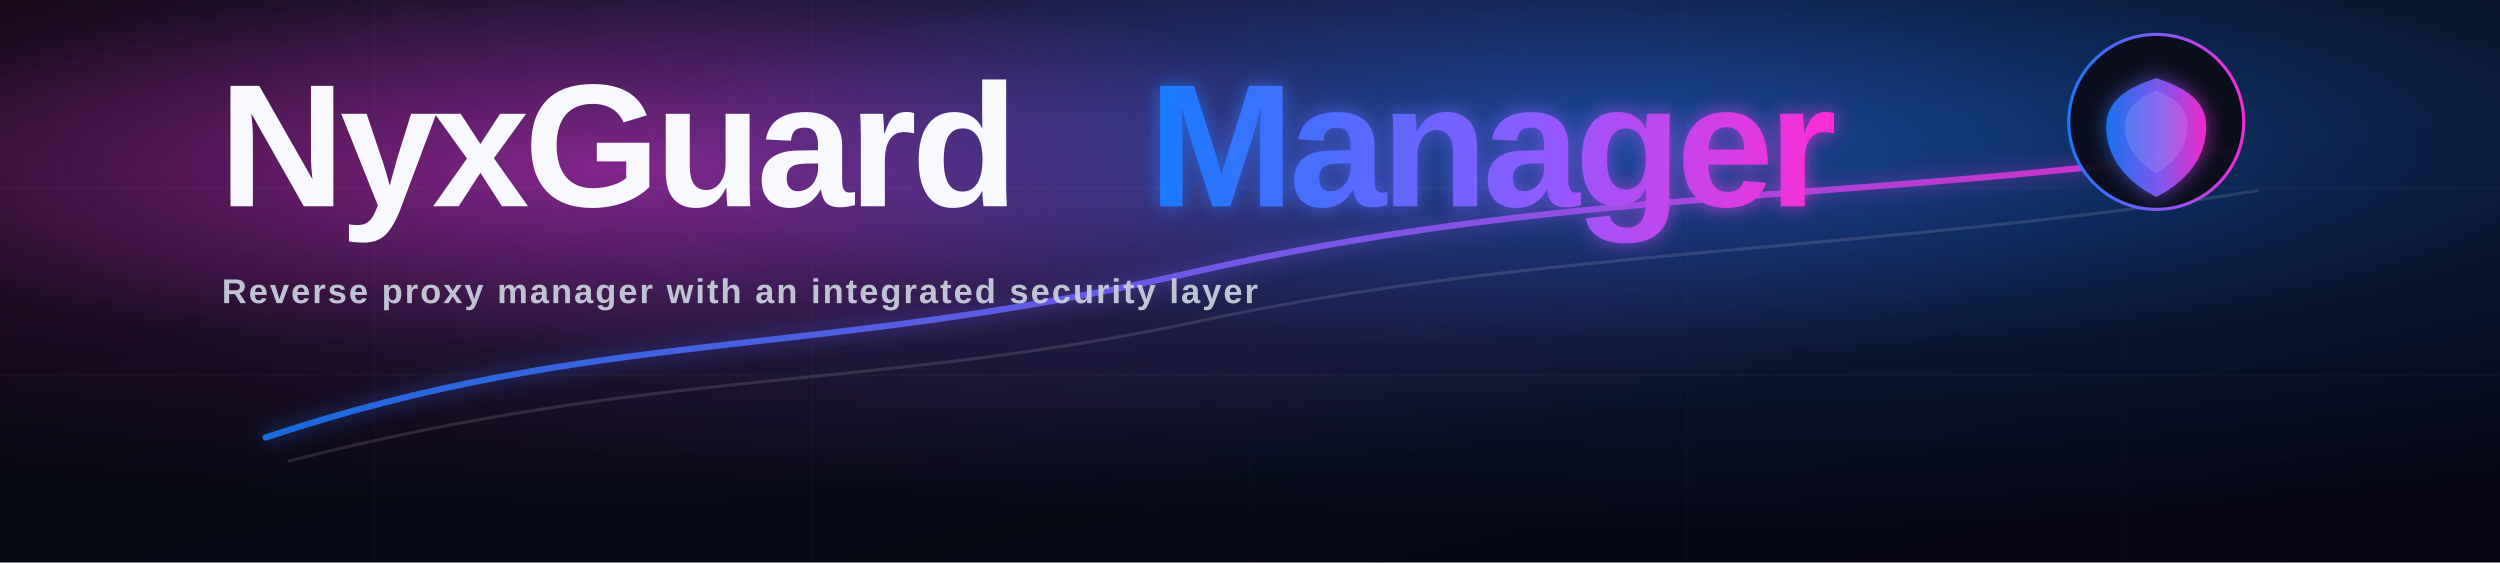
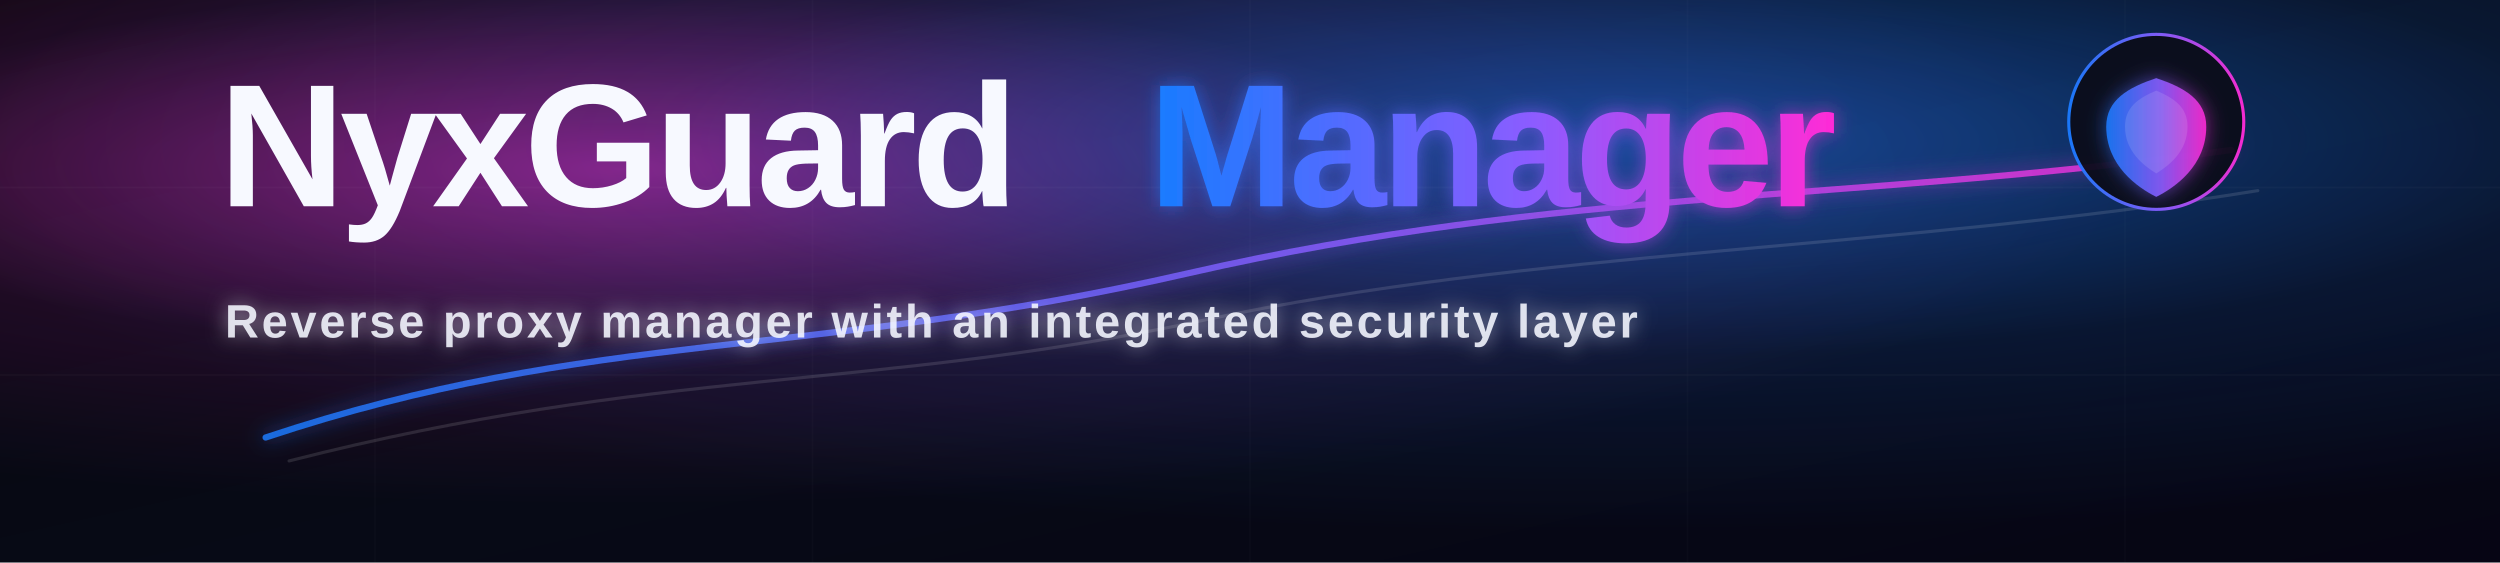
<svg xmlns="http://www.w3.org/2000/svg" width="1600" height="360" viewBox="0 0 1600 360" role="img" aria-label="NyxGuard Manager">
  <defs>
    <linearGradient id="bg" x1="0" y1="0" x2="1" y2="1">
      <stop offset="0" stop-color="#05060a" />
      <stop offset="0.55" stop-color="#070a16" />
      <stop offset="1" stop-color="#060514" />
    </linearGradient>
    <radialGradient id="glowMagenta" cx="25%" cy="30%" r="60%">
      <stop offset="0" stop-color="#ff2bd6" stop-opacity="0.55" />
      <stop offset="0.55" stop-color="#ff2bd6" stop-opacity="0.10" />
      <stop offset="1" stop-color="#ff2bd6" stop-opacity="0" />
    </radialGradient>
    <radialGradient id="glowBlue" cx="65%" cy="25%" r="70%">
      <stop offset="0" stop-color="#1a7bff" stop-opacity="0.55" />
      <stop offset="0.55" stop-color="#1a7bff" stop-opacity="0.12" />
      <stop offset="1" stop-color="#1a7bff" stop-opacity="0" />
    </radialGradient>
    <linearGradient id="accent" x1="0" y1="0" x2="1" y2="0">
      <stop offset="0" stop-color="#1a7bff" />
      <stop offset="0.55" stop-color="#8b5cff" />
      <stop offset="1" stop-color="#ff2bd6" />
    </linearGradient>
    <filter id="softGlow" x="-40%" y="-40%" width="180%" height="180%">
      <feGaussianBlur in="SourceGraphic" stdDeviation="6" result="blur" />
      <feColorMatrix in="blur" type="matrix" values="1 0 0 0 0                 0 1 0 0 0                 0 0 1 0 0                 0 0 0 0.65 0" result="glow" />
      <feMerge>
        <feMergeNode in="glow" />
        <feMergeNode in="SourceGraphic" />
      </feMerge>
    </filter>
    <style>
      .title {
        font-family: ui-sans-serif, system-ui, -apple-system, "Segoe UI", Arial, sans-serif;
        font-weight: 800;
        letter-spacing: -0.03em;
      }
      .sub {
        font-family: ui-sans-serif, system-ui, -apple-system, "Segoe UI", Arial, sans-serif;
        font-weight: 650;
        letter-spacing: 0.06em;
      }
    </style>
  </defs>
  <rect width="1600" height="360" fill="url(#bg)" />
  <rect width="1600" height="360" fill="url(#glowMagenta)" />
  <rect width="1600" height="360" fill="url(#glowBlue)" />
  <g opacity="0.18">
    <path d="M0 120H1600M0 240H1600" stroke="#ffffff" stroke-opacity="0.14" />
    <path d="M240 0V360M520 0V360M800 0V360M1080 0V360M1360 0V360" stroke="#ffffff" stroke-opacity="0.08" />
  </g>
  <path d="M170 280 C 380 210, 520 230, 760 175 S 1180 130, 1428 96" fill="none" stroke="url(#accent)" stroke-width="4" stroke-linecap="round" opacity="0.85" filter="url(#softGlow)" />
  <path d="M185 295 C 420 235, 560 250, 770 205 S 1210 160, 1445 122" fill="none" stroke="#ffffff" stroke-opacity="0.12" stroke-width="2" stroke-linecap="round" />
  <g transform="translate(140, 132)">
    <text class="title" x="0" y="0" font-size="112" fill="#f7f9ff">NyxGuard</text>
    <text class="title" x="595" y="0" font-size="112" fill="url(#accent)" filter="url(#softGlow)">Manager</text>
-     <text class="sub" x="2" y="62" font-size="22" fill="#c6ccda" opacity="0.95">
-       Reverse proxy manager with an integrated security layer
-     </text>
+     <text class="sub" x="4" y="84" font-size="30" fill="#f4f7ff" fill-opacity="0.88" filter="url(#softGlow)">Reverse proxy manager with an integrated security layer</text>
  </g>
  <g transform="translate(1380, 78)">
    <circle cx="0" cy="0" r="56" fill="#0a0d1a" stroke="url(#accent)" stroke-width="2" opacity="0.95" />
    <path d="M0,-28 C18,-22 32,-14 32,3 C32,28 12,42 0,48 C-12,42 -32,28 -32,3 C-32,-14 -18,-22 0,-28Z" fill="url(#accent)" opacity="0.92" filter="url(#softGlow)" />
    <path d="M0,-20 C12,-15 20,-9 20,3 C20,19 8,28 0,33 C-8,28 -20,19 -20,3 C-20,-9 -12,-15 0,-20Z" fill="#ffffff" fill-opacity="0.12" />
  </g>
</svg>
